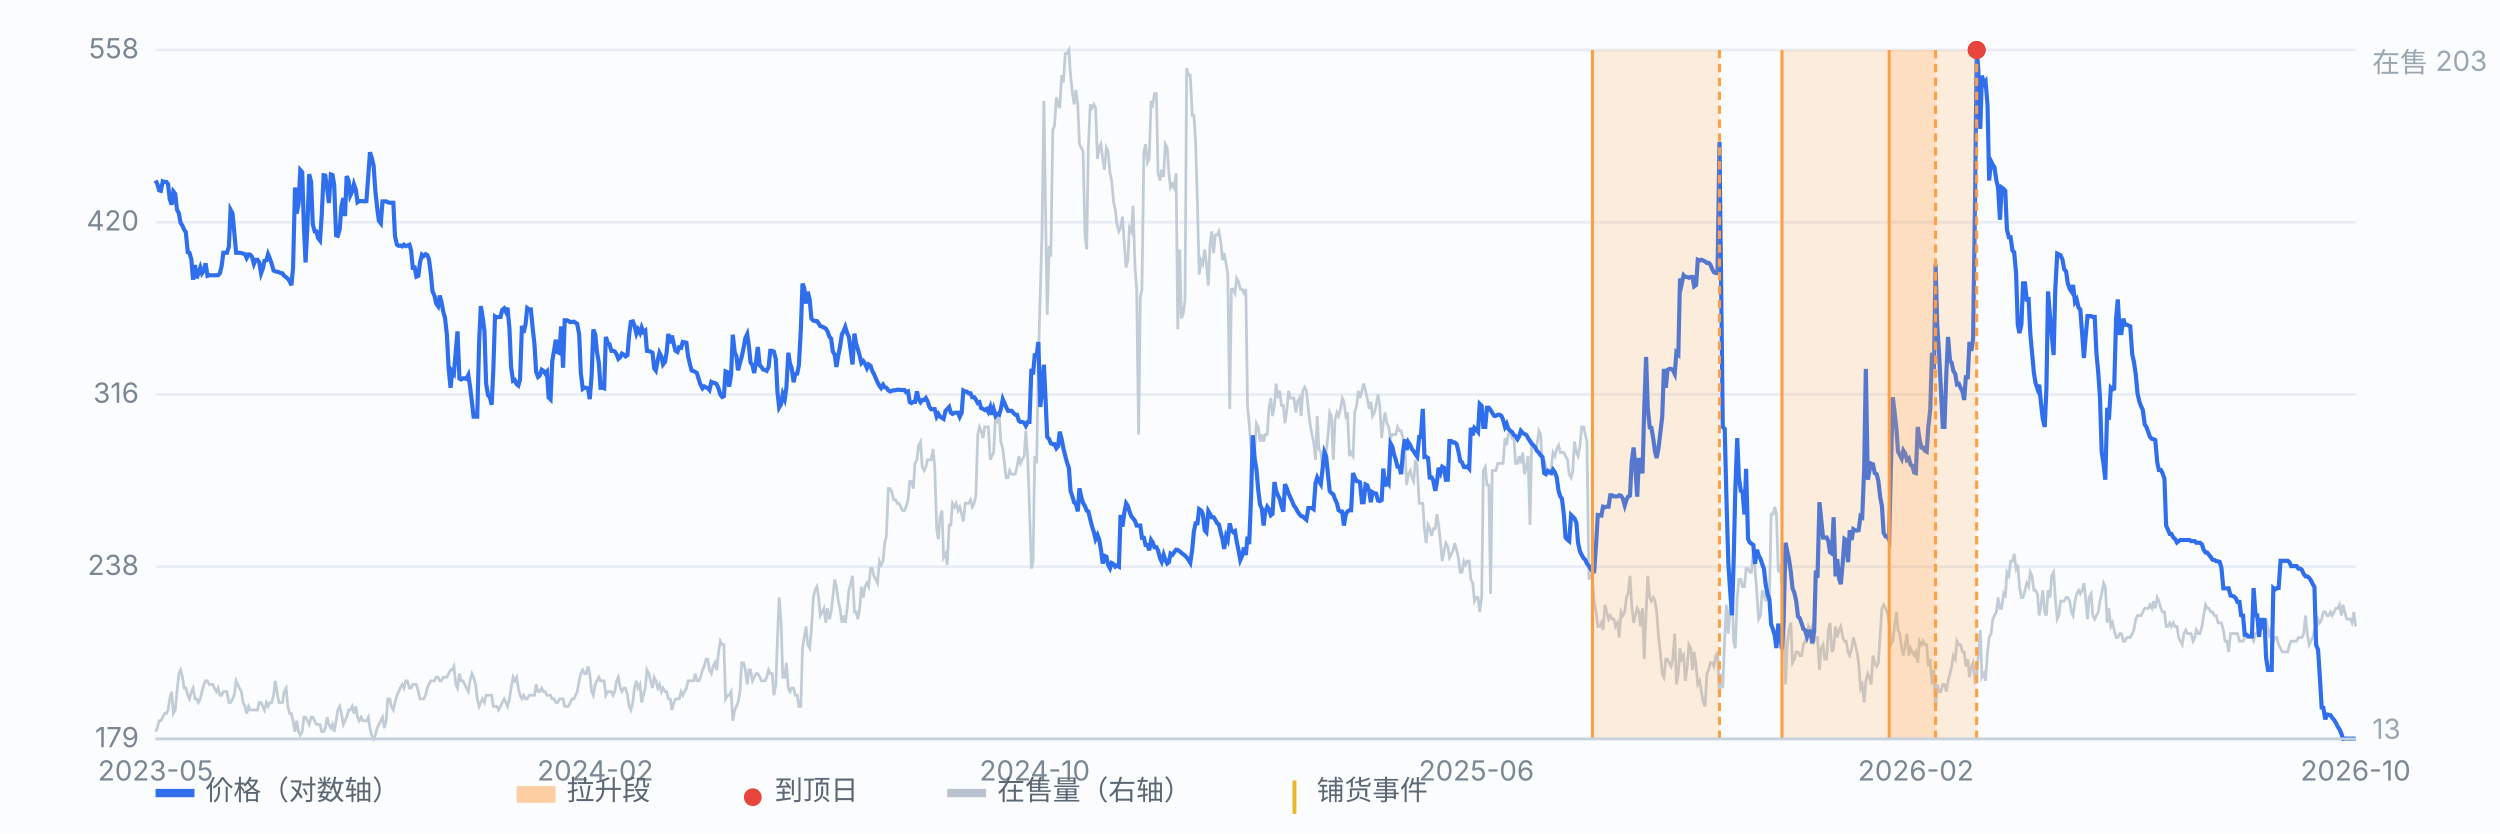
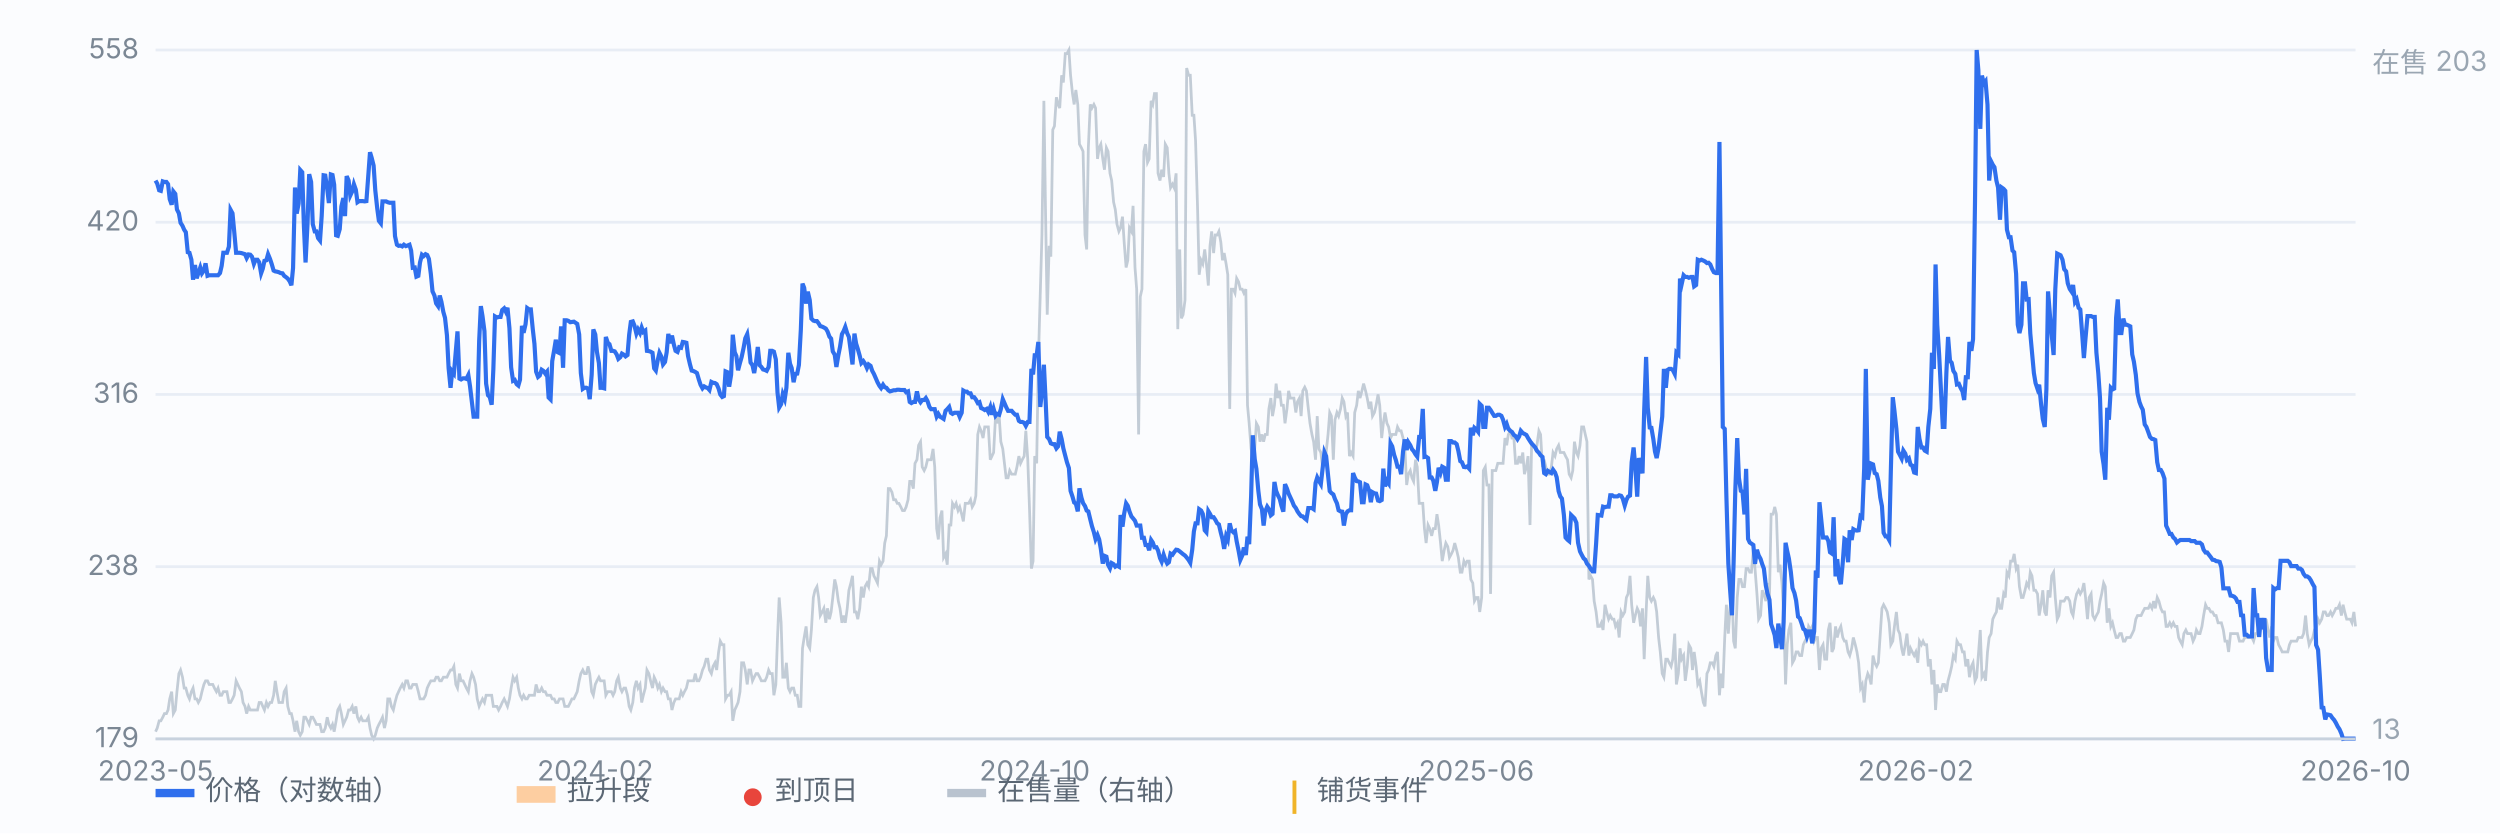
<svg xmlns="http://www.w3.org/2000/svg" viewBox="0 0 900 300" preserveAspectRatio="xMidYMid meet" style="width:100%;max-width:900px;height:auto;display:block" font-family="-apple-system,Segoe UI,Microsoft YaHei,sans-serif" font-size="10">
  <rect x="0" y="0" width="900" height="300" fill="#fbfcfe" />
  <line x1="56" y1="266.0" x2="848" y2="266.0" stroke="#e8edf5" stroke-width="1" />
  <text x="50" y="269.0" text-anchor="end" fill="#7b8794">179</text>
  <line x1="56" y1="204.0" x2="848" y2="204.0" stroke="#e8edf5" stroke-width="1" />
  <text x="50" y="207.0" text-anchor="end" fill="#7b8794">238</text>
  <line x1="56" y1="142.0" x2="848" y2="142.0" stroke="#e8edf5" stroke-width="1" />
  <text x="50" y="145.0" text-anchor="end" fill="#7b8794">316</text>
  <line x1="56" y1="80.0" x2="848" y2="80.0" stroke="#e8edf5" stroke-width="1" />
  <text x="50" y="83.0" text-anchor="end" fill="#7b8794">420</text>
  <line x1="56" y1="18.0" x2="848" y2="18.0" stroke="#e8edf5" stroke-width="1" />
  <text x="50" y="21.0" text-anchor="end" fill="#7b8794">558</text>
  <path d="M56.0 263.4 L56.6 262.1 L57.3 259.5 L57.9 259.5 L58.6 258.2 L59.2 256.9 L59.9 256.9 L60.5 255.6 L61.1 251.6 L61.8 249.0 L62.4 256.9 L63.1 255.6 L63.7 249.0 L64.4 242.5 L65.0 241.2 L65.7 243.8 L66.3 247.7 L66.9 247.7 L67.6 250.3 L68.2 251.6 L68.9 249.0 L69.5 247.7 L70.2 251.6 L70.8 251.6 L71.4 252.9 L72.1 251.6 L72.7 249.0 L73.4 246.4 L74.0 245.1 L74.7 245.1 L75.3 246.4 L75.9 246.4 L76.6 246.4 L77.2 247.7 L77.9 249.0 L78.5 247.7 L79.2 250.3 L79.8 250.3 L80.4 249.0 L81.1 249.0 L81.7 249.0 L82.4 252.9 L83.0 252.9 L83.7 251.6 L84.3 250.3 L85.0 245.1 L85.6 246.4 L86.2 247.7 L86.9 249.0 L87.5 252.9 L88.2 254.3 L88.8 256.9 L89.5 254.3 L90.1 255.6 L90.7 255.6 L91.4 255.6 L92.0 255.6 L92.7 255.6 L93.3 252.9 L94.0 252.9 L94.6 254.3 L95.2 255.6 L95.9 252.9 L96.5 254.3 L97.2 252.9 L97.8 252.9 L98.5 250.3 L99.1 245.1 L99.7 249.0 L100.4 252.9 L101.0 252.9 L101.7 252.9 L102.3 249.0 L103.0 247.7 L103.6 254.3 L104.3 256.9 L104.9 256.9 L105.5 259.5 L106.2 263.4 L106.8 259.5 L107.5 263.4 L108.1 264.7 L108.8 263.4 L109.4 258.2 L110.0 258.2 L110.7 259.5 L111.3 260.8 L112.0 258.2 L112.6 258.2 L113.3 259.5 L113.9 260.8 L114.5 260.8 L115.2 260.8 L115.8 263.4 L116.5 263.4 L117.1 262.1 L117.8 258.2 L118.4 260.8 L119.1 262.1 L119.7 260.8 L120.3 263.4 L121.0 259.5 L121.6 255.6 L122.3 254.3 L122.9 256.9 L123.6 260.8 L124.2 259.5 L124.8 258.2 L125.5 255.6 L126.1 255.6 L126.8 254.3 L127.4 256.9 L128.1 254.3 L128.7 258.2 L129.3 259.5 L130.0 258.2 L130.6 259.5 L131.3 259.5 L131.9 259.5 L132.6 258.2 L133.2 262.1 L133.8 264.7 L134.5 266.0 L135.1 264.7 L135.8 262.1 L136.4 260.8 L137.1 259.5 L137.7 258.2 L138.4 262.1 L139.0 259.5 L139.6 251.6 L140.3 251.6 L140.9 254.3 L141.6 255.6 L142.2 252.9 L142.9 250.3 L143.5 249.0 L144.1 247.7 L144.8 246.4 L145.4 247.7 L146.1 245.1 L146.7 245.1 L147.4 247.7 L148.0 247.7 L148.6 246.4 L149.3 246.4 L149.9 246.4 L150.6 249.0 L151.2 251.6 L151.9 251.6 L152.5 251.6 L153.2 250.3 L153.8 247.7 L154.4 246.4 L155.1 245.1 L155.7 245.1 L156.4 245.1 L157.0 243.8 L157.7 243.8 L158.3 245.1 L158.9 245.1 L159.6 243.8 L160.2 243.8 L160.9 243.8 L161.5 242.5 L162.2 241.2 L162.8 241.2 L163.4 239.9 L164.1 246.4 L164.7 247.7 L165.4 242.5 L166.0 245.1 L166.7 245.1 L167.3 246.4 L167.9 247.7 L168.6 249.0 L169.2 245.1 L169.9 242.5 L170.5 243.8 L171.2 246.4 L171.8 251.6 L172.5 254.3 L173.1 252.9 L173.7 251.6 L174.4 252.9 L175.0 250.3 L175.7 250.3 L176.3 250.3 L177.0 250.3 L177.6 254.3 L178.2 254.3 L178.9 254.3 L179.5 255.6 L180.2 254.3 L180.8 252.9 L181.5 251.6 L182.1 252.9 L182.7 254.3 L183.4 251.6 L184.0 247.7 L184.7 243.8 L185.3 245.1 L186.0 243.8 L186.6 247.7 L187.2 250.3 L187.9 251.6 L188.5 250.3 L189.2 251.6 L189.8 251.6 L190.5 250.3 L191.1 250.3 L191.8 250.3 L192.4 250.3 L193.0 246.4 L193.7 249.0 L194.3 249.0 L195.0 247.7 L195.6 249.0 L196.3 249.0 L196.9 250.3 L197.5 250.3 L198.2 250.3 L198.8 251.6 L199.5 251.6 L200.1 252.9 L200.8 252.9 L201.4 251.6 L202.0 251.6 L202.7 251.6 L203.3 254.3 L204.0 254.3 L204.6 254.3 L205.3 252.9 L205.9 251.6 L206.6 251.6 L207.2 250.3 L207.8 249.0 L208.5 245.1 L209.1 242.5 L209.8 241.2 L210.4 242.5 L211.1 242.5 L211.7 239.9 L212.3 242.5 L213.0 249.0 L213.6 250.3 L214.3 246.4 L214.9 245.1 L215.6 243.8 L216.2 245.1 L216.8 245.1 L217.5 245.1 L218.1 250.3 L218.8 249.0 L219.4 249.0 L220.1 249.0 L220.7 250.3 L221.3 249.0 L222.0 245.1 L222.6 243.8 L223.3 247.7 L223.9 249.0 L224.6 247.7 L225.2 247.7 L225.9 250.3 L226.5 254.3 L227.1 255.6 L227.8 252.9 L228.4 247.7 L229.1 245.1 L229.7 247.7 L230.4 246.4 L231.0 252.9 L231.6 250.3 L232.3 247.7 L232.9 241.2 L233.6 242.5 L234.2 245.1 L234.9 247.7 L235.5 243.8 L236.1 245.1 L236.8 247.7 L237.4 246.4 L238.1 249.0 L238.7 247.7 L239.4 249.0 L240.0 249.0 L240.6 251.6 L241.3 251.6 L241.9 255.6 L242.6 252.9 L243.2 251.6 L243.9 251.6 L244.5 251.6 L245.2 249.0 L245.8 250.3 L246.4 249.0 L247.1 247.7 L247.7 245.1 L248.4 245.1 L249.0 245.1 L249.7 245.1 L250.3 242.5 L250.9 245.1 L251.6 245.1 L252.2 243.8 L252.9 241.2 L253.5 239.9 L254.2 237.3 L254.8 237.3 L255.4 241.2 L256.1 242.5 L256.7 239.9 L257.4 238.6 L258.0 241.2 L258.7 234.7 L259.3 230.8 L260.0 232.1 L260.6 232.1 L261.2 251.6 L261.9 250.3 L262.5 250.3 L263.2 249.0 L263.8 259.5 L264.5 255.6 L265.1 254.3 L265.7 252.9 L266.4 249.0 L267.0 238.6 L267.7 238.6 L268.3 241.2 L269.0 246.4 L269.6 241.2 L270.2 241.2 L270.9 245.1 L271.5 243.8 L272.2 242.5 L272.8 242.5 L273.5 243.8 L274.1 245.1 L274.7 245.1 L275.4 245.1 L276.0 243.8 L276.7 241.2 L277.3 242.5 L278.0 242.5 L278.6 250.3 L279.3 246.4 L279.9 229.5 L280.5 215.1 L281.2 224.2 L281.8 243.8 L282.5 243.8 L283.1 238.6 L283.8 247.7 L284.4 249.0 L285.0 247.7 L285.7 247.7 L286.3 250.3 L287.0 250.3 L287.6 254.3 L288.3 254.3 L288.9 233.4 L289.5 229.5 L290.2 225.5 L290.8 232.1 L291.5 233.4 L292.1 226.8 L292.8 215.1 L293.4 212.5 L294.1 211.2 L294.7 215.1 L295.3 221.6 L296.0 220.3 L296.6 219.0 L297.3 224.2 L297.9 219.0 L298.6 222.9 L299.2 220.3 L299.8 215.1 L300.5 208.6 L301.1 211.2 L301.8 216.4 L302.4 219.0 L303.1 224.2 L303.7 221.6 L304.3 224.2 L305.0 219.0 L305.6 212.5 L306.3 209.9 L306.9 207.3 L307.6 220.3 L308.2 220.3 L308.8 222.9 L309.5 219.0 L310.1 211.2 L310.8 215.1 L311.4 211.2 L312.1 209.9 L312.7 211.2 L313.4 204.7 L314.0 204.7 L314.6 207.3 L315.3 208.6 L315.9 209.9 L316.6 202.0 L317.2 203.3 L317.9 202.0 L318.5 195.5 L319.1 192.9 L319.8 175.9 L320.4 175.9 L321.1 177.2 L321.7 179.9 L322.4 179.9 L323.0 181.2 L323.6 181.2 L324.3 182.5 L324.9 183.8 L325.6 183.8 L326.2 182.5 L326.9 179.9 L327.5 173.3 L328.1 173.3 L328.8 175.9 L329.4 166.8 L330.1 165.5 L330.7 160.3 L331.4 159.0 L332.0 168.1 L332.7 169.4 L333.3 168.1 L333.9 165.5 L334.6 165.5 L335.2 165.5 L335.9 161.6 L336.5 168.1 L337.2 190.3 L337.8 194.2 L338.4 186.4 L339.1 183.8 L339.7 200.7 L340.4 199.4 L341.0 203.3 L341.7 189.0 L342.3 189.0 L342.9 181.2 L343.6 182.5 L344.2 181.2 L344.9 183.8 L345.5 182.5 L346.2 185.1 L346.8 187.7 L347.5 181.2 L348.1 181.2 L348.7 181.2 L349.4 179.9 L350.0 182.5 L350.7 181.2 L351.3 178.5 L352.0 156.4 L352.6 153.7 L353.2 155.1 L353.9 157.7 L354.5 153.7 L355.2 153.7 L355.8 153.7 L356.5 165.5 L357.1 164.2 L357.7 162.9 L358.4 149.8 L359.0 152.4 L359.7 149.8 L360.3 159.0 L361.0 161.6 L361.6 166.8 L362.2 172.0 L362.9 172.0 L363.5 169.4 L364.2 170.7 L364.8 170.7 L365.5 170.7 L366.1 168.1 L366.8 164.2 L367.4 166.8 L368.0 165.5 L368.7 164.2 L369.3 155.1 L370.0 165.5 L370.6 182.5 L371.3 204.7 L371.9 202.0 L372.5 164.2 L373.2 166.8 L373.8 130.3 L374.5 105.5 L375.1 84.6 L375.8 36.3 L376.4 76.7 L377.0 113.3 L377.7 88.5 L378.3 92.4 L379.0 46.7 L379.6 45.4 L380.3 35.0 L380.9 37.6 L381.5 38.9 L382.2 27.1 L382.8 29.7 L383.5 19.3 L384.1 19.3 L384.8 18.0 L385.4 27.1 L386.1 33.7 L386.7 37.6 L387.3 32.4 L388.0 37.6 L388.6 51.9 L389.3 53.2 L389.9 54.5 L390.6 84.6 L391.2 89.8 L391.8 53.2 L392.5 37.6 L393.1 38.9 L393.8 37.6 L394.4 38.9 L395.1 57.2 L395.7 53.2 L396.3 51.9 L397.0 57.2 L397.6 61.1 L398.3 53.2 L398.9 54.5 L399.6 62.4 L400.2 65.0 L400.9 72.8 L401.5 75.4 L402.1 80.7 L402.8 83.3 L403.4 82.0 L404.1 78.0 L404.7 87.2 L405.4 96.3 L406.0 93.7 L406.6 82.0 L407.3 83.3 L407.9 74.1 L408.6 96.3 L409.2 104.1 L409.9 156.4 L410.5 106.8 L411.1 104.1 L411.8 54.5 L412.4 51.9 L413.1 58.5 L413.7 57.2 L414.4 36.3 L415.0 37.6 L415.6 33.7 L416.3 33.7 L416.9 62.4 L417.6 65.0 L418.2 61.1 L418.9 63.7 L419.5 51.9 L420.2 53.2 L420.8 62.4 L421.4 67.6 L422.1 66.3 L422.7 67.6 L423.4 62.4 L424.0 118.5 L424.7 89.8 L425.3 114.6 L425.9 113.3 L426.6 108.1 L427.2 24.5 L427.9 27.1 L428.5 27.1 L429.2 41.5 L429.8 41.5 L430.4 50.6 L431.1 74.1 L431.7 98.9 L432.4 93.7 L433.0 95.0 L433.7 89.8 L434.3 95.0 L435.0 102.8 L435.6 88.5 L436.2 83.3 L436.9 91.1 L437.5 84.6 L438.2 84.6 L438.8 83.3 L439.5 87.2 L440.1 93.7 L440.7 91.1 L441.4 95.0 L442.0 98.9 L442.7 147.2 L443.3 104.1 L444.0 104.1 L444.6 105.5 L445.2 100.2 L445.9 101.5 L446.5 104.1 L447.2 104.1 L447.8 105.5 L448.5 104.1 L449.1 145.9 L449.7 152.4 L450.4 161.6 L451.0 165.5 L451.7 161.6 L452.3 152.4 L453.0 153.7 L453.6 159.0 L454.3 156.4 L454.9 159.0 L455.5 156.4 L456.2 156.4 L456.8 147.2 L457.5 143.3 L458.1 149.8 L458.8 145.9 L459.4 138.1 L460.0 143.3 L460.7 140.7 L461.3 145.9 L462.0 145.9 L462.6 152.4 L463.3 147.2 L463.9 140.7 L464.5 143.3 L465.2 143.3 L465.8 143.3 L466.5 148.5 L467.1 144.6 L467.8 143.3 L468.4 149.8 L469.0 140.7 L469.7 139.4 L470.3 140.7 L471.0 147.2 L471.6 152.4 L472.3 156.4 L472.9 159.0 L473.6 165.5 L474.2 149.8 L474.8 161.6 L475.5 162.9 L476.1 168.1 L476.8 162.9 L477.4 162.9 L478.1 156.4 L478.7 148.5 L479.3 149.8 L480.0 165.5 L480.6 151.1 L481.3 148.5 L481.9 149.8 L482.6 147.2 L483.2 143.3 L483.8 144.6 L484.5 149.8 L485.1 148.5 L485.8 164.2 L486.4 162.9 L487.1 164.2 L487.7 148.5 L488.4 145.9 L489.0 140.7 L489.6 143.3 L490.3 140.7 L490.9 138.1 L491.6 140.7 L492.2 143.3 L492.9 147.2 L493.5 144.6 L494.1 149.8 L494.8 148.5 L495.4 145.9 L496.1 142.0 L496.7 145.9 L497.4 157.7 L498.0 152.4 L498.6 148.5 L499.3 152.4 L499.9 153.7 L500.6 157.7 L501.2 156.4 L501.9 156.4 L502.5 156.4 L503.1 153.7 L503.8 155.1 L504.4 155.1 L505.1 157.7 L505.7 160.3 L506.4 174.6 L507.0 170.7 L507.7 169.4 L508.3 172.0 L508.9 173.3 L509.6 165.5 L510.2 168.1 L510.9 181.2 L511.5 181.2 L512.2 181.2 L512.8 190.3 L513.4 195.5 L514.1 189.0 L514.7 190.3 L515.4 192.9 L516.0 190.3 L516.7 190.3 L517.3 185.1 L517.9 189.0 L518.6 195.5 L519.2 202.0 L519.9 198.1 L520.5 195.5 L521.2 196.8 L521.8 200.7 L522.5 199.4 L523.1 198.1 L523.7 195.5 L524.4 198.1 L525.0 200.7 L525.7 206.0 L526.3 206.0 L527.0 202.0 L527.6 203.3 L528.2 202.0 L528.9 202.0 L529.5 208.6 L530.2 209.9 L530.8 216.4 L531.5 215.1 L532.1 215.1 L532.7 220.3 L533.4 215.1 L534.0 169.4 L534.7 168.1 L535.3 174.6 L536.0 174.6 L536.6 213.8 L537.2 169.4 L537.9 169.4 L538.5 169.4 L539.2 166.8 L539.8 166.8 L540.5 166.8 L541.1 166.8 L541.8 157.7 L542.4 160.3 L543.0 156.4 L543.7 155.1 L544.3 157.7 L545.0 157.7 L545.6 166.8 L546.3 166.8 L546.9 164.2 L547.5 166.8 L548.2 162.9 L548.8 170.7 L549.5 168.1 L550.1 164.2 L550.8 189.0 L551.4 159.0 L552.0 160.3 L552.7 161.6 L553.3 160.3 L554.0 155.1 L554.6 156.4 L555.3 168.1 L555.9 165.5 L556.5 168.1 L557.2 170.7 L557.8 170.7 L558.5 168.1 L559.1 162.9 L559.8 164.2 L560.4 161.6 L561.1 160.3 L561.7 162.9 L562.3 162.9 L563.0 162.9 L563.6 164.2 L564.3 165.5 L564.9 170.7 L565.6 172.0 L566.2 169.4 L566.8 159.0 L567.5 162.9 L568.1 164.2 L568.8 160.3 L569.4 153.7 L570.1 153.7 L570.7 156.4 L571.3 159.0 L572.0 208.6 L572.6 207.3 L573.3 208.6 L573.9 216.4 L574.6 220.3 L575.2 225.5 L575.9 225.5 L576.5 224.2 L577.1 226.8 L577.8 217.7 L578.4 220.3 L579.1 222.9 L579.7 221.6 L580.4 222.9 L581.0 222.9 L581.6 225.5 L582.3 224.2 L582.9 229.5 L583.6 220.3 L584.2 221.6 L584.9 220.3 L585.5 215.1 L586.1 213.8 L586.8 207.3 L587.4 217.7 L588.1 224.2 L588.7 221.6 L589.4 219.0 L590.0 220.3 L590.6 225.5 L591.3 219.0 L591.9 237.3 L592.6 220.3 L593.2 207.3 L593.9 215.1 L594.5 216.4 L595.2 215.1 L595.8 216.4 L596.4 220.3 L597.1 229.5 L597.7 234.7 L598.4 242.5 L599.0 243.8 L599.7 237.3 L600.3 237.3 L600.9 238.6 L601.6 239.9 L602.2 237.3 L602.9 228.1 L603.5 246.4 L604.2 242.5 L604.8 233.4 L605.4 237.3 L606.1 236.0 L606.7 245.1 L607.4 239.9 L608.0 232.1 L608.7 233.4 L609.3 241.2 L609.9 234.7 L610.6 239.9 L611.2 246.4 L611.9 245.1 L612.5 249.0 L613.2 252.9 L613.8 254.3 L614.5 242.5 L615.1 241.2 L615.7 238.6 L616.4 238.6 L617.0 239.9 L617.7 236.0 L618.3 234.7 L619.0 250.3 L619.6 242.5 L620.2 247.7 L620.9 229.5 L621.5 217.7 L622.2 228.1 L622.8 219.0 L623.5 212.5 L624.1 230.8 L624.7 233.4 L625.4 215.1 L626.0 208.6 L626.7 208.6 L627.3 211.2 L628.0 211.2 L628.6 204.7 L629.3 204.7 L629.9 206.0 L630.5 206.0 L631.2 198.1 L631.8 204.7 L632.5 213.8 L633.1 222.9 L633.8 221.6 L634.4 212.5 L635.0 213.8 L635.7 216.4 L636.3 209.9 L637.0 215.1 L637.6 185.1 L638.3 185.1 L638.9 182.5 L639.5 185.1 L640.2 206.0 L640.8 203.3 L641.5 209.9 L642.1 220.3 L642.8 246.4 L643.4 232.1 L644.0 226.8 L644.7 224.2 L645.3 238.6 L646.0 237.3 L646.6 234.7 L647.3 234.7 L647.9 236.0 L648.6 236.0 L649.2 232.1 L649.8 230.8 L650.5 229.5 L651.1 225.5 L651.8 226.8 L652.4 225.5 L653.1 230.8 L653.7 229.5 L654.3 229.5 L655.0 241.2 L655.6 233.4 L656.3 232.1 L656.9 237.3 L657.6 237.3 L658.2 226.8 L658.8 224.2 L659.5 234.7 L660.1 233.4 L660.8 225.5 L661.4 229.5 L662.1 226.8 L662.7 225.5 L663.4 229.5 L664.0 230.8 L664.6 230.8 L665.3 234.7 L665.9 236.0 L666.6 233.4 L667.2 229.5 L667.9 232.1 L668.5 234.7 L669.1 238.6 L669.8 247.7 L670.4 246.4 L671.1 252.9 L671.7 245.1 L672.4 242.5 L673.0 243.8 L673.6 246.4 L674.3 236.0 L674.9 238.6 L675.6 239.9 L676.2 238.6 L676.9 228.1 L677.5 219.0 L678.1 217.7 L678.8 219.0 L679.4 220.3 L680.1 224.2 L680.7 232.1 L681.4 230.8 L682.0 225.5 L682.7 220.3 L683.3 226.8 L683.9 228.1 L684.6 233.4 L685.2 236.0 L685.9 232.1 L686.5 228.1 L687.2 236.0 L687.8 233.4 L688.4 234.7 L689.1 236.0 L689.7 234.7 L690.4 238.6 L691.0 230.8 L691.7 232.1 L692.3 230.8 L692.9 232.1 L693.6 232.1 L694.2 239.9 L694.9 237.3 L695.5 246.4 L696.2 241.2 L696.8 255.6 L697.4 246.4 L698.1 249.0 L698.7 249.0 L699.4 246.4 L700.0 246.4 L700.7 249.0 L701.3 245.1 L702.0 242.5 L702.6 239.9 L703.2 236.0 L703.9 237.3 L704.5 230.8 L705.2 232.1 L705.8 232.1 L706.5 234.7 L707.1 234.7 L707.7 239.9 L708.4 237.3 L709.0 243.8 L709.7 239.9 L710.3 238.6 L711.0 245.1 L711.6 243.8 L712.2 236.0 L712.9 226.8 L713.5 243.8 L714.2 242.5 L714.8 245.1 L715.5 234.7 L716.1 229.5 L716.8 228.1 L717.4 222.9 L718.0 221.6 L718.7 220.3 L719.3 215.1 L720.0 219.0 L720.6 219.0 L721.3 213.8 L721.9 215.1 L722.5 206.0 L723.2 207.3 L723.8 202.0 L724.5 202.0 L725.1 199.4 L725.8 204.7 L726.4 203.3 L727.0 211.2 L727.7 215.1 L728.3 215.1 L729.0 212.5 L729.6 209.9 L730.3 211.2 L730.9 206.0 L731.5 207.3 L732.2 212.5 L732.8 212.5 L733.5 213.8 L734.1 221.6 L734.8 217.7 L735.4 212.5 L736.1 220.3 L736.7 221.6 L737.3 212.5 L738.0 215.1 L738.6 207.3 L739.3 206.0 L739.9 215.1 L740.6 222.9 L741.2 221.6 L741.8 216.4 L742.5 216.4 L743.1 216.4 L743.8 215.1 L744.4 215.1 L745.1 216.4 L745.7 220.3 L746.3 221.6 L747.0 216.4 L747.6 213.8 L748.3 212.5 L748.9 213.8 L749.6 212.5 L750.2 209.9 L750.8 215.1 L751.5 222.9 L752.1 215.1 L752.8 213.8 L753.4 221.6 L754.1 222.9 L754.7 221.6 L755.4 220.3 L756.0 216.4 L756.6 213.8 L757.3 209.9 L757.9 211.2 L758.6 224.2 L759.2 219.0 L759.9 225.5 L760.5 224.2 L761.1 226.8 L761.8 229.5 L762.4 229.5 L763.1 228.1 L763.7 228.1 L764.4 230.8 L765.0 230.8 L765.6 229.5 L766.3 229.5 L766.9 229.5 L767.6 228.1 L768.2 226.8 L768.9 222.9 L769.5 221.6 L770.2 221.6 L770.8 221.6 L771.4 220.3 L772.1 219.0 L772.7 219.0 L773.4 219.0 L774.0 217.7 L774.7 219.0 L775.3 216.4 L775.9 219.0 L776.6 215.1 L777.2 216.4 L777.9 219.0 L778.5 220.3 L779.2 220.3 L779.8 225.5 L780.4 225.5 L781.1 224.2 L781.7 225.5 L782.4 224.2 L783.0 225.5 L783.7 225.5 L784.3 229.5 L784.9 230.8 L785.6 232.1 L786.2 228.1 L786.9 226.8 L787.5 228.1 L788.2 228.1 L788.8 228.1 L789.5 230.8 L790.1 229.5 L790.7 226.8 L791.4 228.1 L792.0 228.1 L792.7 225.5 L793.3 221.6 L794.0 217.7 L794.6 219.0 L795.2 219.0 L795.9 220.3 L796.5 220.3 L797.2 221.6 L797.8 221.6 L798.5 224.2 L799.1 224.2 L799.7 224.2 L800.4 226.8 L801.0 230.8 L801.7 230.8 L802.3 234.7 L803.0 228.1 L803.6 228.1 L804.3 228.1 L804.9 228.1 L805.5 228.1 L806.2 230.8 L806.8 230.8 L807.5 230.8 L808.1 229.5 L808.8 229.5 L809.4 229.5 L810.0 229.5 L810.7 229.5 L811.3 230.8 L812.0 228.1 L812.6 228.1 L813.3 224.2 L813.9 225.5 L814.5 225.5 L815.2 226.8 L815.8 222.9 L816.5 226.8 L817.1 229.5 L817.8 225.5 L818.4 230.8 L819.0 229.5 L819.7 229.5 L820.3 232.1 L821.0 233.4 L821.6 234.7 L822.3 234.7 L822.9 234.7 L823.6 234.7 L824.2 232.1 L824.8 230.8 L825.5 230.8 L826.1 230.8 L826.8 230.8 L827.4 229.5 L828.1 229.5 L828.7 229.5 L829.3 228.1 L830.0 221.6 L830.6 228.1 L831.3 232.1 L831.9 230.8 L832.6 229.5 L833.2 226.8 L833.8 226.8 L834.5 222.9 L835.1 224.2 L835.8 222.9 L836.4 220.3 L837.1 220.3 L837.7 221.6 L838.3 221.6 L839.0 220.3 L839.6 221.6 L840.3 220.3 L840.9 219.0 L841.6 219.0 L842.2 217.7 L842.9 221.6 L843.5 217.7 L844.1 220.3 L844.8 222.9 L845.4 222.9 L846.1 222.9 L846.7 224.2 L847.4 220.3 L848.0 225.5" fill="none" stroke="#b9c3cf" stroke-width="1" opacity="0.85" />
  <text x="854" y="26" fill="#9aa6b2">在售 203</text>
  <text x="854" y="266" fill="#9aa6b2">13</text>
  <path d="M56.0 65.0 L56.6 66.1 L57.3 68.5 L57.9 68.7 L58.6 65.3 L59.2 65.5 L59.9 65.5 L60.5 66.3 L61.1 71.7 L61.8 73.7 L62.4 68.9 L63.1 69.8 L63.7 75.4 L64.4 76.8 L65.0 80.2 L65.7 81.3 L66.3 82.7 L66.9 83.6 L67.6 90.8 L68.2 91.0 L68.9 93.5 L69.5 100.7 L70.2 95.4 L70.8 100.2 L71.4 98.4 L72.1 96.3 L72.7 98.4 L73.4 97.4 L74.0 94.8 L74.7 99.3 L75.3 99.1 L75.9 99.1 L76.6 99.1 L77.2 99.1 L77.9 99.1 L78.5 99.1 L79.2 98.3 L79.8 95.7 L80.4 91.0 L81.1 91.0 L81.7 91.0 L82.4 88.8 L83.0 75.5 L83.7 76.8 L84.3 83.2 L85.0 91.0 L85.6 91.0 L86.2 91.0 L86.9 91.1 L87.5 91.3 L88.2 91.5 L88.8 92.9 L89.5 91.6 L90.1 91.7 L90.7 92.4 L91.4 95.0 L92.0 93.5 L92.7 93.5 L93.3 94.4 L94.0 98.4 L94.6 96.7 L95.2 93.9 L95.9 93.7 L96.5 91.5 L97.2 93.2 L97.8 95.0 L98.5 97.4 L99.1 97.7 L99.7 97.8 L100.4 98.0 L101.0 98.3 L101.7 98.4 L102.3 99.3 L103.0 99.8 L103.6 100.3 L104.3 101.3 L104.9 102.7 L105.5 96.5 L106.2 67.5 L106.8 76.9 L107.5 73.3 L108.1 61.2 L108.8 62.0 L109.4 81.3 L110.0 94.5 L110.7 80.6 L111.3 62.7 L112.0 65.5 L112.6 80.7 L113.3 83.3 L113.9 83.3 L114.5 85.7 L115.2 86.6 L115.8 77.9 L116.5 63.1 L117.1 63.2 L117.8 68.0 L118.4 73.1 L119.1 62.8 L119.7 63.0 L120.3 66.5 L121.0 84.7 L121.6 84.9 L122.3 82.5 L122.9 74.3 L123.6 71.3 L124.2 77.8 L124.8 63.4 L125.5 65.0 L126.1 70.4 L126.8 68.9 L127.4 66.3 L128.1 68.3 L128.7 72.8 L129.3 72.4 L130.0 72.4 L130.6 72.4 L131.3 72.5 L131.9 72.4 L132.6 63.0 L133.2 54.8 L133.8 56.8 L134.5 59.6 L135.1 68.5 L135.8 75.0 L136.4 79.5 L137.1 80.4 L137.7 72.5 L138.4 72.5 L139.0 72.5 L139.6 72.8 L140.3 73.0 L140.9 73.0 L141.6 73.0 L142.2 85.0 L142.9 88.1 L143.5 88.5 L144.1 88.4 L144.8 88.7 L145.4 88.1 L146.1 88.6 L146.7 88.4 L147.4 88.1 L148.0 90.2 L148.6 96.4 L149.3 96.3 L149.9 99.6 L150.6 99.3 L151.2 94.5 L151.9 91.7 L152.5 92.2 L153.2 91.5 L153.8 91.8 L154.4 93.2 L155.1 98.6 L155.7 104.9 L156.4 106.4 L157.0 109.2 L157.7 110.2 L158.3 106.4 L158.9 108.6 L159.6 112.3 L160.2 114.4 L160.9 120.7 L161.5 132.5 L162.2 139.6 L162.8 133.7 L163.4 134.5 L164.1 126.3 L164.7 119.3 L165.4 136.3 L166.0 136.6 L166.7 136.2 L167.3 136.2 L167.9 136.4 L168.6 135.0 L169.2 139.0 L169.9 144.9 L170.5 150.0 L171.2 150.0 L171.8 150.0 L172.5 122.7 L173.1 110.2 L173.7 113.8 L174.4 119.2 L175.0 138.1 L175.7 142.3 L176.3 142.9 L177.0 145.7 L177.6 133.0 L178.2 113.9 L178.9 114.3 L179.5 114.1 L180.2 114.1 L180.8 111.6 L181.5 111.0 L182.1 112.2 L182.7 110.8 L183.4 118.2 L184.0 132.2 L184.7 137.1 L185.3 136.8 L186.0 138.3 L186.6 138.8 L187.2 136.7 L187.9 117.3 L188.5 119.8 L189.2 116.7 L189.8 110.9 L190.5 111.4 L191.1 111.4 L191.8 118.5 L192.4 123.8 L193.0 133.8 L193.7 135.7 L194.3 135.2 L195.0 133.1 L195.6 133.5 L196.3 134.5 L196.9 133.8 L197.5 143.1 L198.2 143.8 L198.8 130.0 L199.5 126.0 L200.1 122.3 L200.8 126.8 L201.4 127.1 L202.0 117.5 L202.7 132.4 L203.3 115.3 L204.0 115.3 L204.6 115.5 L205.3 116.0 L205.9 115.9 L206.6 115.8 L207.2 116.2 L207.8 116.6 L208.5 120.4 L209.1 134.3 L209.8 140.0 L210.4 139.6 L211.1 139.6 L211.7 139.9 L212.3 143.7 L213.0 134.9 L213.6 118.6 L214.3 120.4 L214.9 126.7 L215.6 130.7 L216.2 139.6 L216.8 139.6 L217.5 139.8 L218.1 121.3 L218.8 123.4 L219.4 123.9 L220.1 126.3 L220.7 126.3 L221.3 126.5 L222.0 127.6 L222.6 129.2 L223.3 128.6 L223.9 127.3 L224.6 127.7 L225.2 128.3 L225.9 127.8 L226.5 120.5 L227.1 115.9 L227.8 115.7 L228.4 117.2 L229.1 120.1 L229.7 118.6 L230.4 119.9 L231.0 117.9 L231.6 119.5 L232.3 119.0 L232.9 126.3 L233.6 126.4 L234.2 126.6 L234.9 127.0 L235.5 132.6 L236.1 133.4 L236.8 129.6 L237.4 127.0 L238.1 128.4 L238.7 131.2 L239.4 130.3 L240.0 126.8 L240.6 120.2 L241.3 123.6 L241.9 120.8 L242.6 124.1 L243.2 126.3 L243.9 126.7 L244.5 125.0 L245.2 125.2 L245.8 123.1 L246.4 123.2 L247.1 123.4 L247.7 128.2 L248.4 131.2 L249.0 133.4 L249.7 133.6 L250.3 133.9 L250.9 134.3 L251.6 136.7 L252.2 138.5 L252.9 139.8 L253.5 139.1 L254.2 139.5 L254.8 139.7 L255.4 140.4 L256.1 137.5 L256.7 137.8 L257.4 137.9 L258.0 138.3 L258.7 139.9 L259.3 142.0 L260.0 142.9 L260.6 142.6 L261.2 133.7 L261.9 134.0 L262.5 139.2 L263.2 134.9 L263.8 120.5 L264.5 126.8 L265.1 128.2 L265.7 133.3 L266.4 130.6 L267.0 128.5 L267.7 125.2 L268.3 121.8 L269.0 120.3 L269.6 124.5 L270.2 130.5 L270.9 131.5 L271.5 134.3 L272.2 130.1 L272.8 124.9 L273.5 131.5 L274.1 132.1 L274.7 133.0 L275.4 133.2 L276.0 133.5 L276.7 132.1 L277.3 126.3 L278.0 126.3 L278.6 126.6 L279.3 129.4 L279.9 141.3 L280.5 146.7 L281.2 145.5 L281.8 141.9 L282.5 143.7 L283.1 139.6 L283.8 127.0 L284.4 130.9 L285.0 132.5 L285.7 137.6 L286.3 134.6 L287.0 134.5 L287.6 131.4 L288.3 118.7 L288.9 102.1 L289.5 103.6 L290.2 109.3 L290.8 105.0 L291.5 108.0 L292.1 114.7 L292.8 115.4 L293.4 115.6 L294.1 115.6 L294.7 116.4 L295.3 117.4 L296.0 117.6 L296.6 117.9 L297.3 118.3 L297.9 119.3 L298.6 121.2 L299.2 121.9 L299.8 126.5 L300.5 127.7 L301.1 132.1 L301.8 127.9 L302.4 124.9 L303.1 120.3 L303.7 119.2 L304.3 117.7 L305.0 120.0 L305.6 121.3 L306.3 126.5 L306.9 131.2 L307.6 120.1 L308.2 123.7 L308.8 125.6 L309.5 128.1 L310.1 130.7 L310.8 130.0 L311.4 130.9 L312.1 132.5 L312.7 131.2 L313.4 131.7 L314.0 133.5 L314.6 134.6 L315.3 136.2 L315.9 137.6 L316.6 138.9 L317.2 139.7 L317.9 138.5 L318.5 139.4 L319.1 139.6 L319.8 140.5 L320.4 140.9 L321.1 140.7 L321.7 140.5 L322.4 140.5 L323.0 140.3 L323.6 140.3 L324.3 140.4 L324.9 140.4 L325.6 140.4 L326.2 141.2 L326.9 140.9 L327.5 144.7 L328.1 145.1 L328.8 144.7 L329.4 144.7 L330.1 140.9 L330.7 143.7 L331.4 144.8 L332.0 144.0 L332.7 144.0 L333.3 143.3 L333.9 144.4 L334.6 146.5 L335.2 147.3 L335.9 147.3 L336.5 147.3 L337.2 150.0 L337.8 149.0 L338.4 150.0 L339.1 150.4 L339.7 150.8 L340.4 147.9 L341.0 147.3 L341.7 146.5 L342.3 148.6 L342.9 149.0 L343.6 148.6 L344.2 148.6 L344.9 148.6 L345.5 150.1 L346.2 148.6 L346.8 140.6 L347.5 141.0 L348.1 141.0 L348.7 141.6 L349.4 141.6 L350.0 143.0 L350.7 143.0 L351.3 143.8 L352.0 145.1 L352.6 144.8 L353.2 146.9 L353.9 147.2 L354.5 147.6 L355.2 147.2 L355.8 148.3 L356.5 146.5 L357.1 149.3 L357.7 147.2 L358.4 149.7 L359.0 149.0 L359.7 149.3 L360.3 147.3 L361.0 143.7 L361.6 145.1 L362.2 146.5 L362.9 147.9 L363.5 147.9 L364.2 147.9 L364.8 148.6 L365.5 149.3 L366.1 149.3 L366.8 151.5 L367.4 151.9 L368.0 151.9 L368.7 152.2 L369.3 153.3 L370.0 151.9 L370.6 151.9 L371.3 132.8 L371.9 134.8 L372.5 127.9 L373.2 127.9 L373.8 123.1 L374.5 146.5 L375.1 140.9 L375.8 131.3 L376.4 143.7 L377.0 157.3 L377.7 158.1 L378.3 159.6 L379.0 159.9 L379.6 159.9 L380.3 161.4 L380.9 160.7 L381.5 155.4 L382.2 158.1 L382.8 161.4 L383.5 164.1 L384.1 166.4 L384.8 168.5 L385.4 176.7 L386.1 178.8 L386.7 180.9 L387.3 181.3 L388.0 184.1 L388.6 175.8 L389.3 179.1 L389.9 181.1 L390.6 182.2 L391.2 183.8 L391.8 184.1 L392.5 187.0 L393.1 189.4 L393.8 191.6 L394.4 194.1 L395.1 192.6 L395.7 194.2 L396.3 197.6 L397.0 202.9 L397.6 200.1 L398.3 200.4 L398.9 203.3 L399.6 204.6 L400.2 202.7 L400.9 203.1 L401.5 204.0 L402.1 203.6 L402.8 204.0 L403.4 185.4 L404.1 189.6 L404.7 184.9 L405.4 181.2 L406.0 182.1 L406.6 184.1 L407.3 185.9 L407.9 186.6 L408.6 187.5 L409.2 189.2 L409.9 189.2 L410.5 189.2 L411.1 193.6 L411.8 193.6 L412.4 196.2 L413.1 196.2 L413.7 198.1 L414.4 194.4 L415.0 195.3 L415.6 197.0 L416.3 197.0 L416.9 198.2 L417.6 200.9 L418.2 202.2 L418.9 199.7 L419.5 201.5 L420.2 202.9 L420.8 202.4 L421.4 199.3 L422.1 199.7 L422.7 198.8 L423.4 197.9 L424.0 198.0 L424.7 198.5 L425.3 199.0 L425.9 199.5 L426.6 200.0 L427.2 200.7 L427.9 201.6 L428.5 202.6 L429.2 197.9 L429.8 191.3 L430.4 188.4 L431.1 188.4 L431.7 183.3 L432.4 183.8 L433.0 185.0 L433.7 190.9 L434.3 191.6 L435.0 184.0 L435.6 185.0 L436.2 186.2 L436.9 186.2 L437.5 187.1 L438.2 188.4 L438.8 188.8 L439.5 191.8 L440.1 194.1 L440.7 197.6 L441.4 193.0 L442.0 194.3 L442.7 188.4 L443.3 190.9 L444.0 191.6 L444.6 191.2 L445.2 194.9 L445.9 198.3 L446.5 201.6 L447.2 200.0 L447.8 197.1 L448.5 199.8 L449.1 193.2 L449.7 195.9 L450.4 178.7 L451.0 156.7 L451.7 165.3 L452.3 168.8 L453.0 176.7 L453.6 181.6 L454.3 183.3 L454.9 189.2 L455.5 184.1 L456.2 182.4 L456.8 183.3 L457.5 185.5 L458.1 185.0 L458.8 173.5 L459.4 176.7 L460.0 178.2 L460.7 179.6 L461.3 182.0 L462.0 184.2 L462.6 174.3 L463.3 175.9 L463.9 177.7 L464.5 179.0 L465.2 180.5 L465.8 182.0 L466.5 182.9 L467.1 184.1 L467.8 185.1 L468.4 185.8 L469.0 185.9 L469.7 186.6 L470.3 187.1 L471.0 182.9 L471.6 182.9 L472.3 182.9 L472.9 183.3 L473.6 173.9 L474.2 171.9 L474.8 173.1 L475.5 174.3 L476.1 169.0 L476.8 162.8 L477.4 164.2 L478.1 171.1 L478.7 176.8 L479.3 177.5 L480.0 178.0 L480.6 179.7 L481.3 181.2 L481.9 183.7 L482.6 184.1 L483.2 184.2 L483.8 189.2 L484.5 185.1 L485.1 184.1 L485.8 183.7 L486.4 183.7 L487.1 170.3 L487.7 171.9 L488.4 173.2 L489.0 173.3 L489.6 173.6 L490.3 180.8 L490.9 180.8 L491.6 174.4 L492.2 174.7 L492.9 176.7 L493.5 180.8 L494.1 177.2 L494.8 177.6 L495.4 177.7 L496.1 180.2 L496.7 180.4 L497.4 180.0 L498.0 168.7 L498.6 175.1 L499.3 173.1 L499.9 174.0 L500.6 159.6 L501.2 160.7 L501.9 163.8 L502.5 165.6 L503.1 168.0 L503.8 168.0 L504.4 170.7 L505.1 162.5 L505.7 158.2 L506.4 162.0 L507.0 159.2 L507.7 160.3 L508.3 161.7 L508.9 162.4 L509.6 163.6 L510.2 164.4 L510.9 157.3 L511.5 157.3 L512.2 147.2 L512.8 164.5 L513.4 164.4 L514.1 164.9 L514.7 171.9 L515.4 171.9 L516.0 173.1 L516.7 176.7 L517.3 173.5 L517.9 168.4 L518.6 170.2 L519.2 168.0 L519.9 168.4 L520.5 172.7 L521.2 172.7 L521.8 158.8 L522.5 158.8 L523.1 159.3 L523.7 159.3 L524.4 159.9 L525.0 162.3 L525.7 166.0 L526.3 166.4 L527.0 168.1 L527.6 168.2 L528.2 167.9 L528.9 168.7 L529.5 154.0 L530.2 156.7 L530.8 154.0 L531.5 154.6 L532.1 155.4 L532.7 145.4 L533.4 146.1 L534.0 153.7 L534.7 153.7 L535.3 146.8 L536.0 146.8 L536.6 147.6 L537.2 148.6 L537.9 149.7 L538.5 149.7 L539.2 149.3 L539.8 149.3 L540.5 149.7 L541.1 151.1 L541.8 153.7 L542.4 152.6 L543.0 154.4 L543.7 155.1 L544.3 155.5 L545.0 156.6 L545.6 157.0 L546.3 158.1 L546.9 157.1 L547.5 155.1 L548.2 155.9 L548.8 156.2 L549.5 156.6 L550.1 157.7 L550.8 158.8 L551.4 159.7 L552.0 160.3 L552.7 161.1 L553.3 162.3 L554.0 163.0 L554.6 163.9 L555.3 164.5 L555.9 170.3 L556.5 170.7 L557.2 169.5 L557.8 169.9 L558.5 170.3 L559.1 169.1 L559.8 170.1 L560.4 171.8 L561.1 176.8 L561.7 178.7 L562.3 179.5 L563.0 185.4 L563.6 193.5 L564.3 194.3 L564.9 194.8 L565.6 185.4 L566.2 186.0 L566.8 186.6 L567.5 188.2 L568.1 195.4 L568.8 198.5 L569.4 199.7 L570.1 201.0 L570.7 201.5 L571.3 202.9 L572.0 203.7 L572.6 204.7 L573.3 205.7 L573.9 205.7 L574.6 195.7 L575.2 185.4 L575.9 185.5 L576.5 185.6 L577.1 182.4 L577.8 182.6 L578.4 182.4 L579.1 182.4 L579.7 178.3 L580.4 178.3 L581.0 178.7 L581.6 178.7 L582.3 178.7 L582.9 178.3 L583.6 178.5 L584.2 179.5 L584.9 182.0 L585.5 180.0 L586.1 178.8 L586.8 178.4 L587.4 166.4 L588.1 161.1 L588.7 168.0 L589.4 178.8 L590.0 164.9 L590.6 167.2 L591.3 170.4 L591.9 148.0 L592.6 128.5 L593.2 146.8 L593.9 153.9 L594.5 154.0 L595.2 158.1 L595.8 162.6 L596.4 164.9 L597.1 161.1 L597.7 155.9 L598.4 150.0 L599.0 132.8 L599.7 139.6 L600.3 133.2 L600.9 132.8 L601.6 132.8 L602.2 133.2 L602.9 134.6 L603.5 126.9 L604.2 127.6 L604.8 100.3 L605.4 102.3 L606.1 99.1 L606.7 99.7 L607.4 99.7 L608.0 100.0 L608.7 99.7 L609.3 99.7 L609.9 103.1 L610.6 102.6 L611.2 93.5 L611.9 93.8 L612.5 93.5 L613.2 93.8 L613.8 94.1 L614.5 94.7 L615.1 94.6 L615.7 95.2 L616.4 96.9 L617.0 98.0 L617.7 98.3 L618.3 98.3 L619.0 51.1 L619.6 102.0 L620.2 153.7 L620.9 154.4 L621.5 178.7 L622.2 202.9 L622.8 211.8 L623.5 221.5 L624.1 202.4 L624.7 176.7 L625.4 157.7 L626.0 172.0 L626.7 176.7 L627.3 177.0 L628.0 185.2 L628.6 168.8 L629.3 194.0 L629.9 195.3 L630.5 195.7 L631.2 196.2 L631.8 203.0 L632.5 197.9 L633.1 199.9 L633.8 201.2 L634.4 203.1 L635.0 204.7 L635.7 210.8 L636.3 213.7 L637.0 215.9 L637.6 224.7 L638.3 226.7 L638.9 228.7 L639.5 233.3 L640.2 224.5 L640.8 228.5 L641.5 233.7 L642.1 223.9 L642.8 195.4 L643.4 198.4 L644.0 201.1 L644.7 205.9 L645.3 211.7 L646.0 213.5 L646.6 216.2 L647.3 222.0 L647.9 222.5 L648.6 224.5 L649.2 226.4 L649.8 226.8 L650.5 229.2 L651.1 227.3 L651.8 227.3 L652.4 231.6 L653.1 227.3 L653.7 205.4 L654.3 208.0 L655.0 180.8 L655.6 186.6 L656.3 193.5 L656.9 193.5 L657.6 193.5 L658.2 194.8 L658.8 198.8 L659.5 199.3 L660.1 186.2 L660.8 207.5 L661.4 201.3 L662.1 208.4 L662.7 210.3 L663.4 202.4 L664.0 194.0 L664.6 194.4 L665.3 202.4 L665.9 190.9 L666.6 194.4 L667.2 190.5 L667.9 190.9 L668.5 191.0 L669.1 190.9 L669.8 185.8 L670.4 186.2 L671.1 168.7 L671.7 132.8 L672.4 172.7 L673.0 169.5 L673.6 166.9 L674.3 167.2 L674.9 170.3 L675.6 170.7 L676.2 173.1 L676.9 179.1 L677.5 182.2 L678.1 191.8 L678.8 193.1 L679.4 193.1 L680.1 194.4 L680.7 169.5 L681.4 143.0 L682.0 147.9 L682.7 154.4 L683.3 162.6 L683.9 163.7 L684.6 165.1 L685.2 162.2 L685.9 163.3 L686.5 165.6 L687.2 165.0 L687.8 167.3 L688.4 167.6 L689.1 170.1 L689.7 170.3 L690.4 153.7 L691.0 158.0 L691.7 161.1 L692.3 161.1 L692.9 162.2 L693.6 162.6 L694.2 153.7 L694.9 147.2 L695.5 127.0 L696.2 132.8 L696.8 95.2 L697.4 116.9 L698.1 127.9 L698.7 139.6 L699.4 153.7 L700.0 153.7 L700.7 134.1 L701.3 121.3 L702.0 129.9 L702.6 130.6 L703.2 133.5 L703.9 134.6 L704.5 138.4 L705.2 138.2 L705.8 139.6 L706.5 140.9 L707.1 144.0 L707.7 135.8 L708.4 135.8 L709.0 123.1 L709.7 126.3 L710.3 122.1 L711.0 72.8 L711.6 18.0 L712.2 25.2 L712.9 46.4 L713.5 27.2 L714.2 30.1 L714.8 29.3 L715.5 37.7 L716.1 65.0 L716.8 58.1 L717.4 59.3 L718.0 60.2 L718.7 65.0 L719.3 67.5 L720.0 79.1 L720.6 67.5 L721.3 68.0 L721.9 68.7 L722.5 82.7 L723.2 85.4 L723.8 85.4 L724.5 90.2 L725.1 90.8 L725.8 98.6 L726.4 116.9 L727.0 119.9 L727.7 116.9 L728.3 102.0 L729.0 102.0 L729.6 107.8 L730.3 107.7 L730.9 120.0 L731.5 126.6 L732.2 134.3 L732.8 137.9 L733.5 140.0 L734.1 138.5 L734.8 145.6 L735.4 150.8 L736.1 153.7 L736.7 140.2 L737.3 104.9 L738.0 113.8 L738.6 120.4 L739.3 127.8 L739.9 104.2 L740.6 91.3 L741.2 91.6 L741.8 91.9 L742.5 93.5 L743.1 96.9 L743.8 97.7 L744.4 102.0 L745.1 104.0 L745.7 104.9 L746.3 102.6 L747.0 108.7 L747.6 107.8 L748.3 110.8 L748.9 111.4 L749.6 120.5 L750.2 128.9 L750.8 121.6 L751.5 113.8 L752.1 113.8 L752.8 113.8 L753.4 114.1 L754.1 114.1 L754.7 126.9 L755.4 134.5 L756.0 143.3 L756.6 162.6 L757.3 167.2 L757.9 172.7 L758.6 146.8 L759.2 151.1 L759.9 139.6 L760.5 140.2 L761.1 139.9 L761.8 114.4 L762.4 107.8 L763.1 119.9 L763.7 119.9 L764.4 114.7 L765.0 116.9 L765.6 116.9 L766.3 117.2 L766.9 117.5 L767.6 127.6 L768.2 130.2 L768.9 135.0 L769.5 141.6 L770.2 144.7 L770.8 146.3 L771.4 147.5 L772.1 152.8 L772.7 153.7 L773.4 155.6 L774.0 157.3 L774.7 158.0 L775.3 158.1 L775.9 158.4 L776.6 166.4 L777.2 169.2 L777.9 169.2 L778.5 170.3 L779.2 172.3 L779.8 189.2 L780.4 190.5 L781.1 192.2 L781.7 192.2 L782.4 193.5 L783.0 194.0 L783.7 195.3 L784.3 194.8 L784.9 194.4 L785.6 194.4 L786.2 194.4 L786.9 194.4 L787.5 194.4 L788.2 194.4 L788.8 194.8 L789.5 194.8 L790.1 194.8 L790.7 195.4 L791.4 195.4 L792.0 195.4 L792.7 196.0 L793.3 197.9 L794.0 198.9 L794.6 198.9 L795.2 199.7 L795.9 200.6 L796.5 201.5 L797.2 201.6 L797.8 202.0 L798.5 202.1 L799.1 202.3 L799.7 204.3 L800.4 211.8 L801.0 211.8 L801.7 211.8 L802.3 211.8 L803.0 214.4 L803.6 214.5 L804.3 214.8 L804.9 215.4 L805.5 216.7 L806.2 216.7 L806.8 221.5 L807.5 221.6 L808.1 228.5 L808.8 228.5 L809.4 229.1 L810.0 229.1 L810.7 229.1 L811.3 211.7 L812.0 221.5 L812.6 221.5 L813.3 229.3 L813.9 222.5 L814.5 226.5 L815.2 222.5 L815.8 236.9 L816.5 241.2 L817.1 241.2 L817.8 241.2 L818.4 211.7 L819.0 212.2 L819.7 211.7 L820.3 211.7 L821.0 201.9 L821.6 201.9 L822.3 201.9 L822.9 201.9 L823.6 201.9 L824.2 202.4 L824.8 203.8 L825.5 203.8 L826.1 203.8 L826.8 203.8 L827.4 204.7 L828.1 204.7 L828.7 205.2 L829.3 206.6 L830.0 207.5 L830.6 207.5 L831.3 208.0 L831.9 208.9 L832.6 210.3 L833.2 211.3 L833.8 232.2 L834.5 233.9 L835.1 243.0 L835.8 254.7 L836.4 254.8 L837.1 259.0 L837.7 257.2 L838.3 257.3 L839.0 257.5 L839.6 258.4 L840.3 259.2 L840.9 260.2 L841.6 261.6 L842.2 262.5 L842.9 264.1 L843.5 266.0 L844.1 265.9 L844.8 265.9 L845.4 265.9 L846.1 265.9 L846.7 265.9 L847.4 265.9 L848.0 265.9" fill="none" stroke="#2f6fed" stroke-width="1.5" />
-   <rect x="573.3" y="18" width="45.7" height="248" fill="#ff9f43" opacity="0.18" />
-   <line x1="573.3" y1="18" x2="573.3" y2="266" stroke="#ff9f43" stroke-width="1.1" />
-   <line x1="619.0" y1="18" x2="619.0" y2="266" stroke="#ff9f43" stroke-width="1.1" stroke-dasharray="3 2" />
-   <circle cx="711.6" cy="18.0" r="3.2" fill="#e8453c" />
-   <rect x="641.5" y="18" width="55.3" height="248" fill="#ff9f43" opacity="0.18" />
-   <line x1="641.5" y1="18" x2="641.5" y2="266" stroke="#ff9f43" stroke-width="1.1" />
-   <line x1="696.8" y1="18" x2="696.8" y2="266" stroke="#ff9f43" stroke-width="1.1" stroke-dasharray="3 2" />
-   <circle cx="711.6" cy="18.0" r="3.2" fill="#e8453c" />
-   <rect x="680.1" y="18" width="31.5" height="248" fill="#ff9f43" opacity="0.18" />
-   <line x1="680.1" y1="18" x2="680.1" y2="266" stroke="#ff9f43" stroke-width="1.1" />
-   <line x1="711.6" y1="18" x2="711.6" y2="266" stroke="#ff9f43" stroke-width="1.1" stroke-dasharray="3 2" />
-   <circle cx="711.6" cy="18.0" r="3.2" fill="#e8453c" />
  <line x1="56" y1="266" x2="848" y2="266" stroke="#c8d2de" stroke-width="1" />
  <text x="56.0" y="281" text-anchor="middle" fill="#7b8794">2023-05</text>
  <text x="214.3" y="281" text-anchor="middle" fill="#7b8794">2024-02</text>
  <text x="372.5" y="281" text-anchor="middle" fill="#7b8794">2024-10</text>
  <text x="531.5" y="281" text-anchor="middle" fill="#7b8794">2025-06</text>
  <text x="689.7" y="281" text-anchor="middle" fill="#7b8794">2026-02</text>
  <text x="848.0" y="281" text-anchor="middle" fill="#7b8794">2026-10</text>
  <g transform="translate(56,292)">
    <rect x="0" y="-8" width="14" height="3" fill="#2f6fed" />
    <text x="18" y="-4" fill="#5b6774">价格（对数轴）</text>
    <rect x="130" y="-9" width="14" height="6" fill="#ff9f43" opacity="0.5" />
    <text x="148" y="-4" fill="#5b6774">拉升段</text>
    <circle cx="215" cy="-5" r="3.2" fill="#e8453c" />
    <text x="223" y="-4" fill="#5b6774">到顶日</text>
    <rect x="285" y="-8" width="14" height="3" fill="#b9c3cf" />
    <text x="303" y="-4" fill="#5b6774">在售量（右轴）</text>
    <line x1="410" y1="-11" x2="410" y2="1" stroke="#f0b429" stroke-width="1.4" />
    <text x="418" y="-4" fill="#5b6774">铺货事件</text>
  </g>
</svg>
